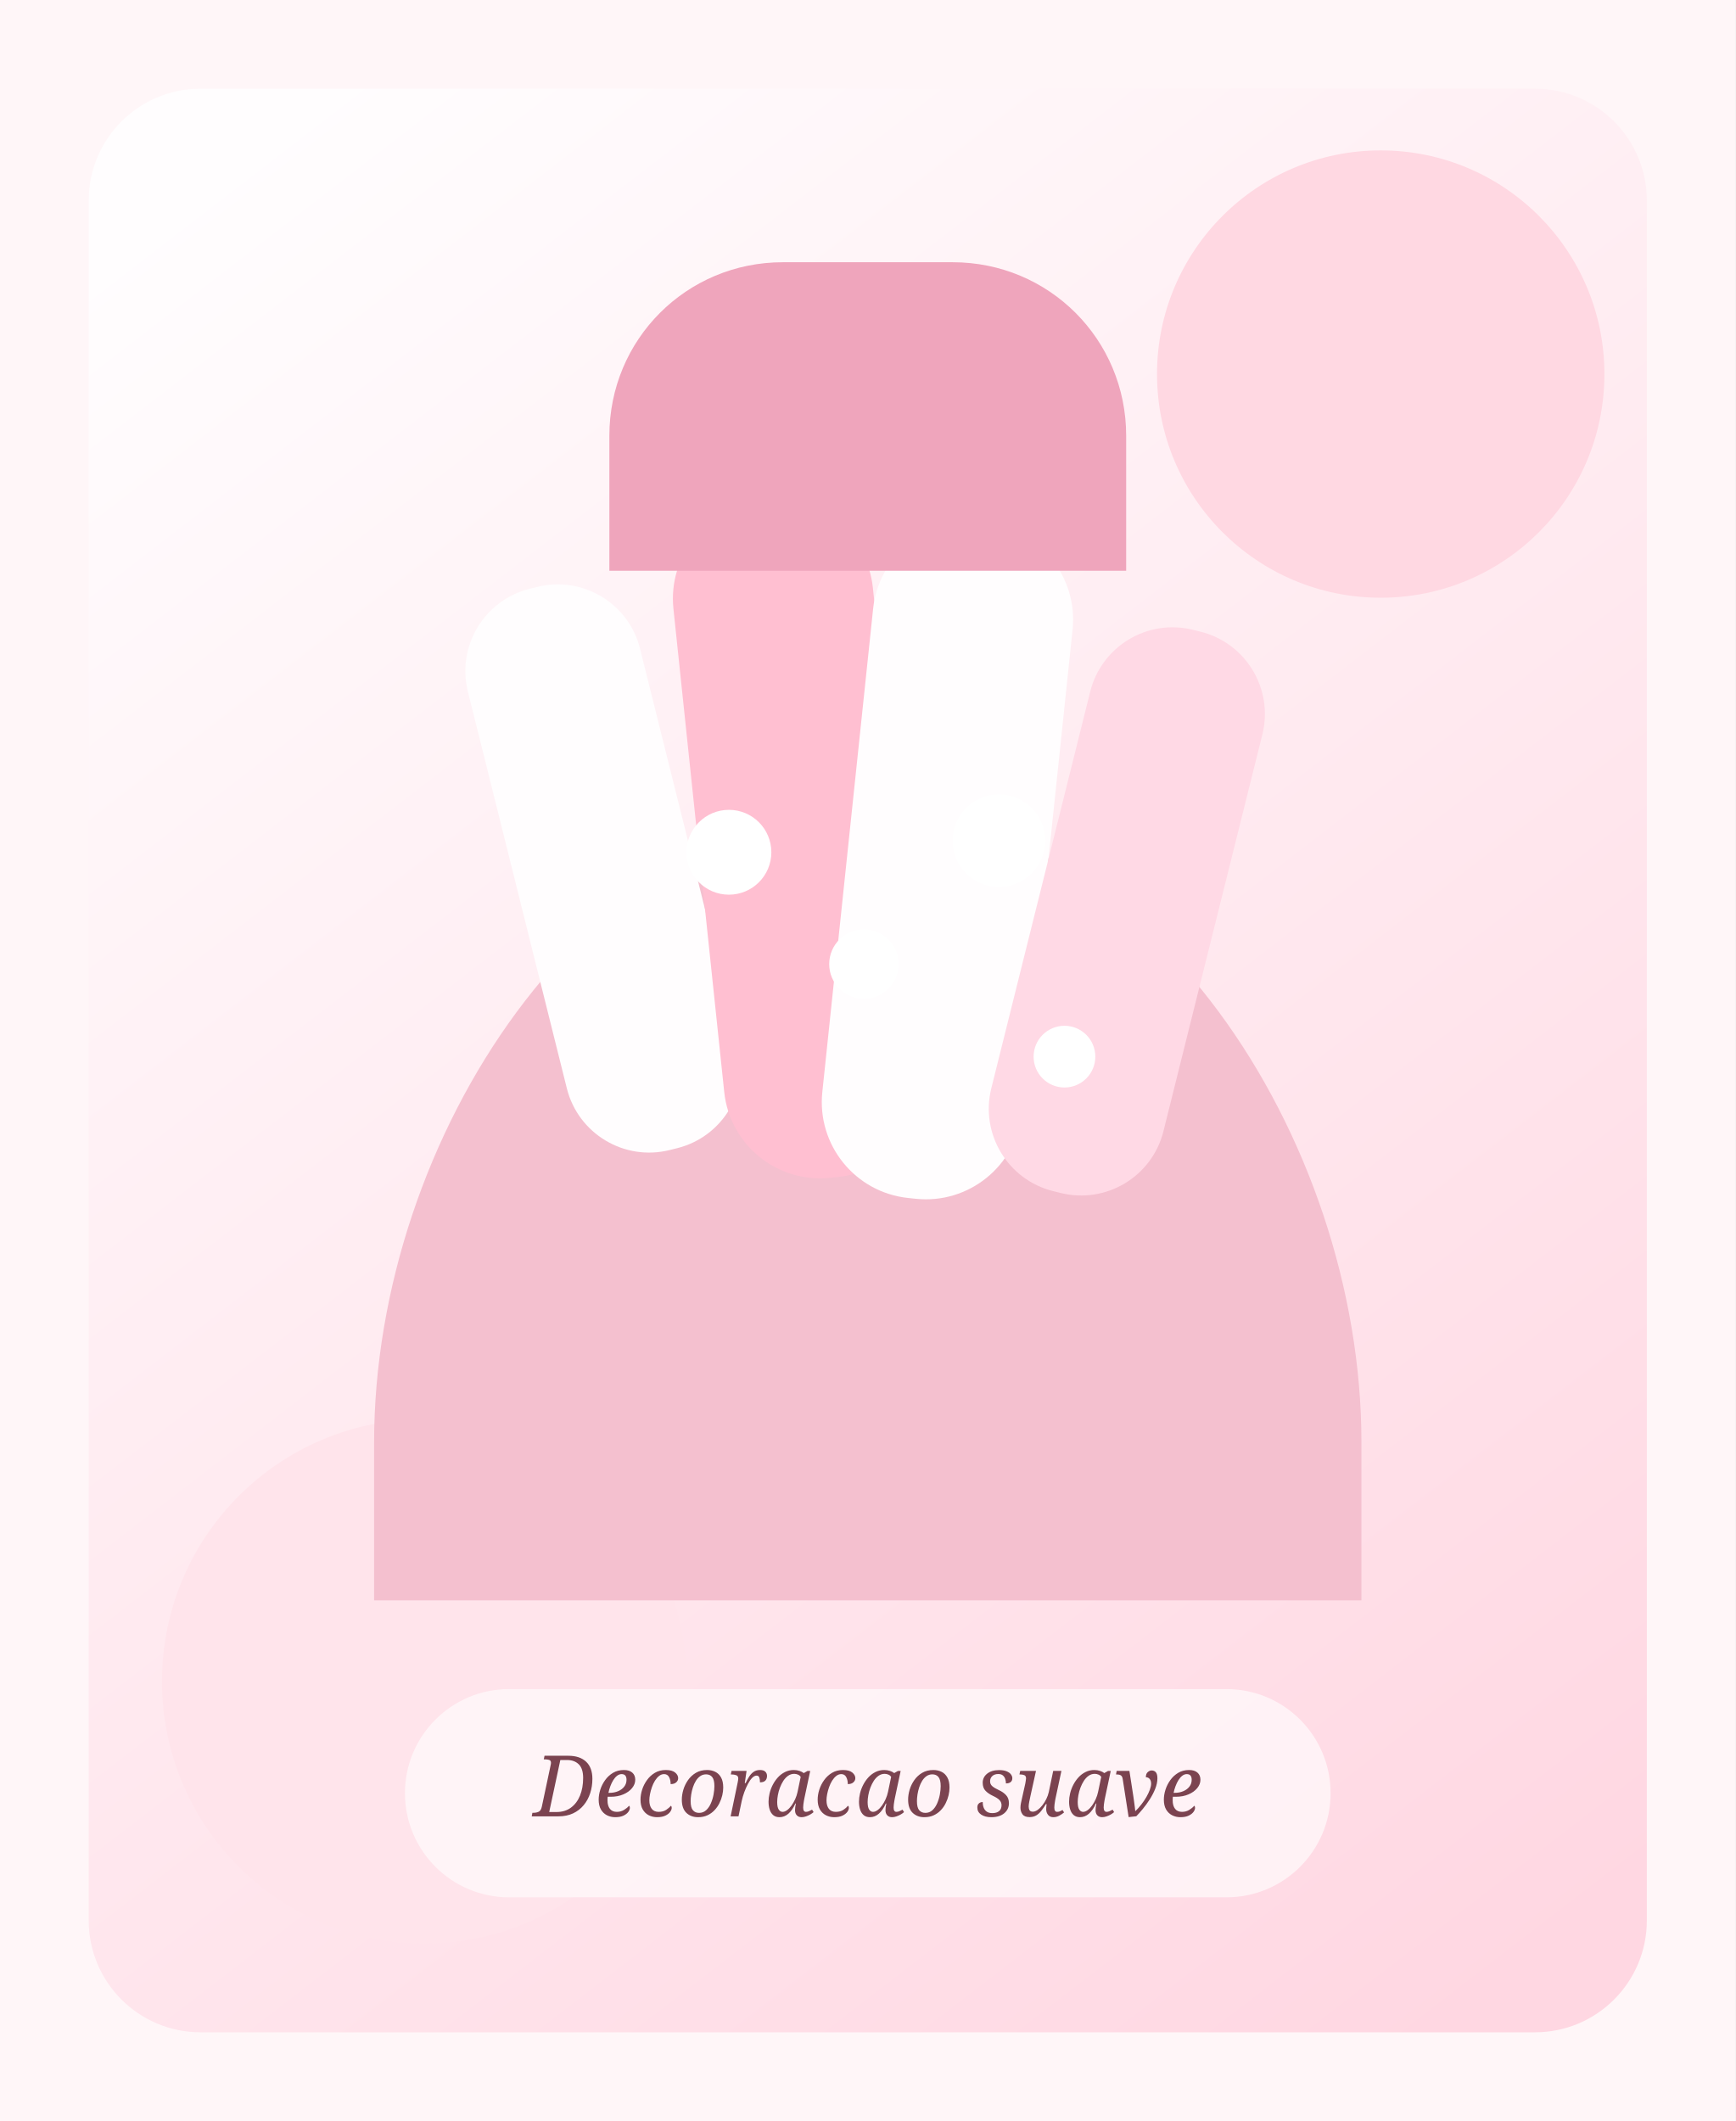
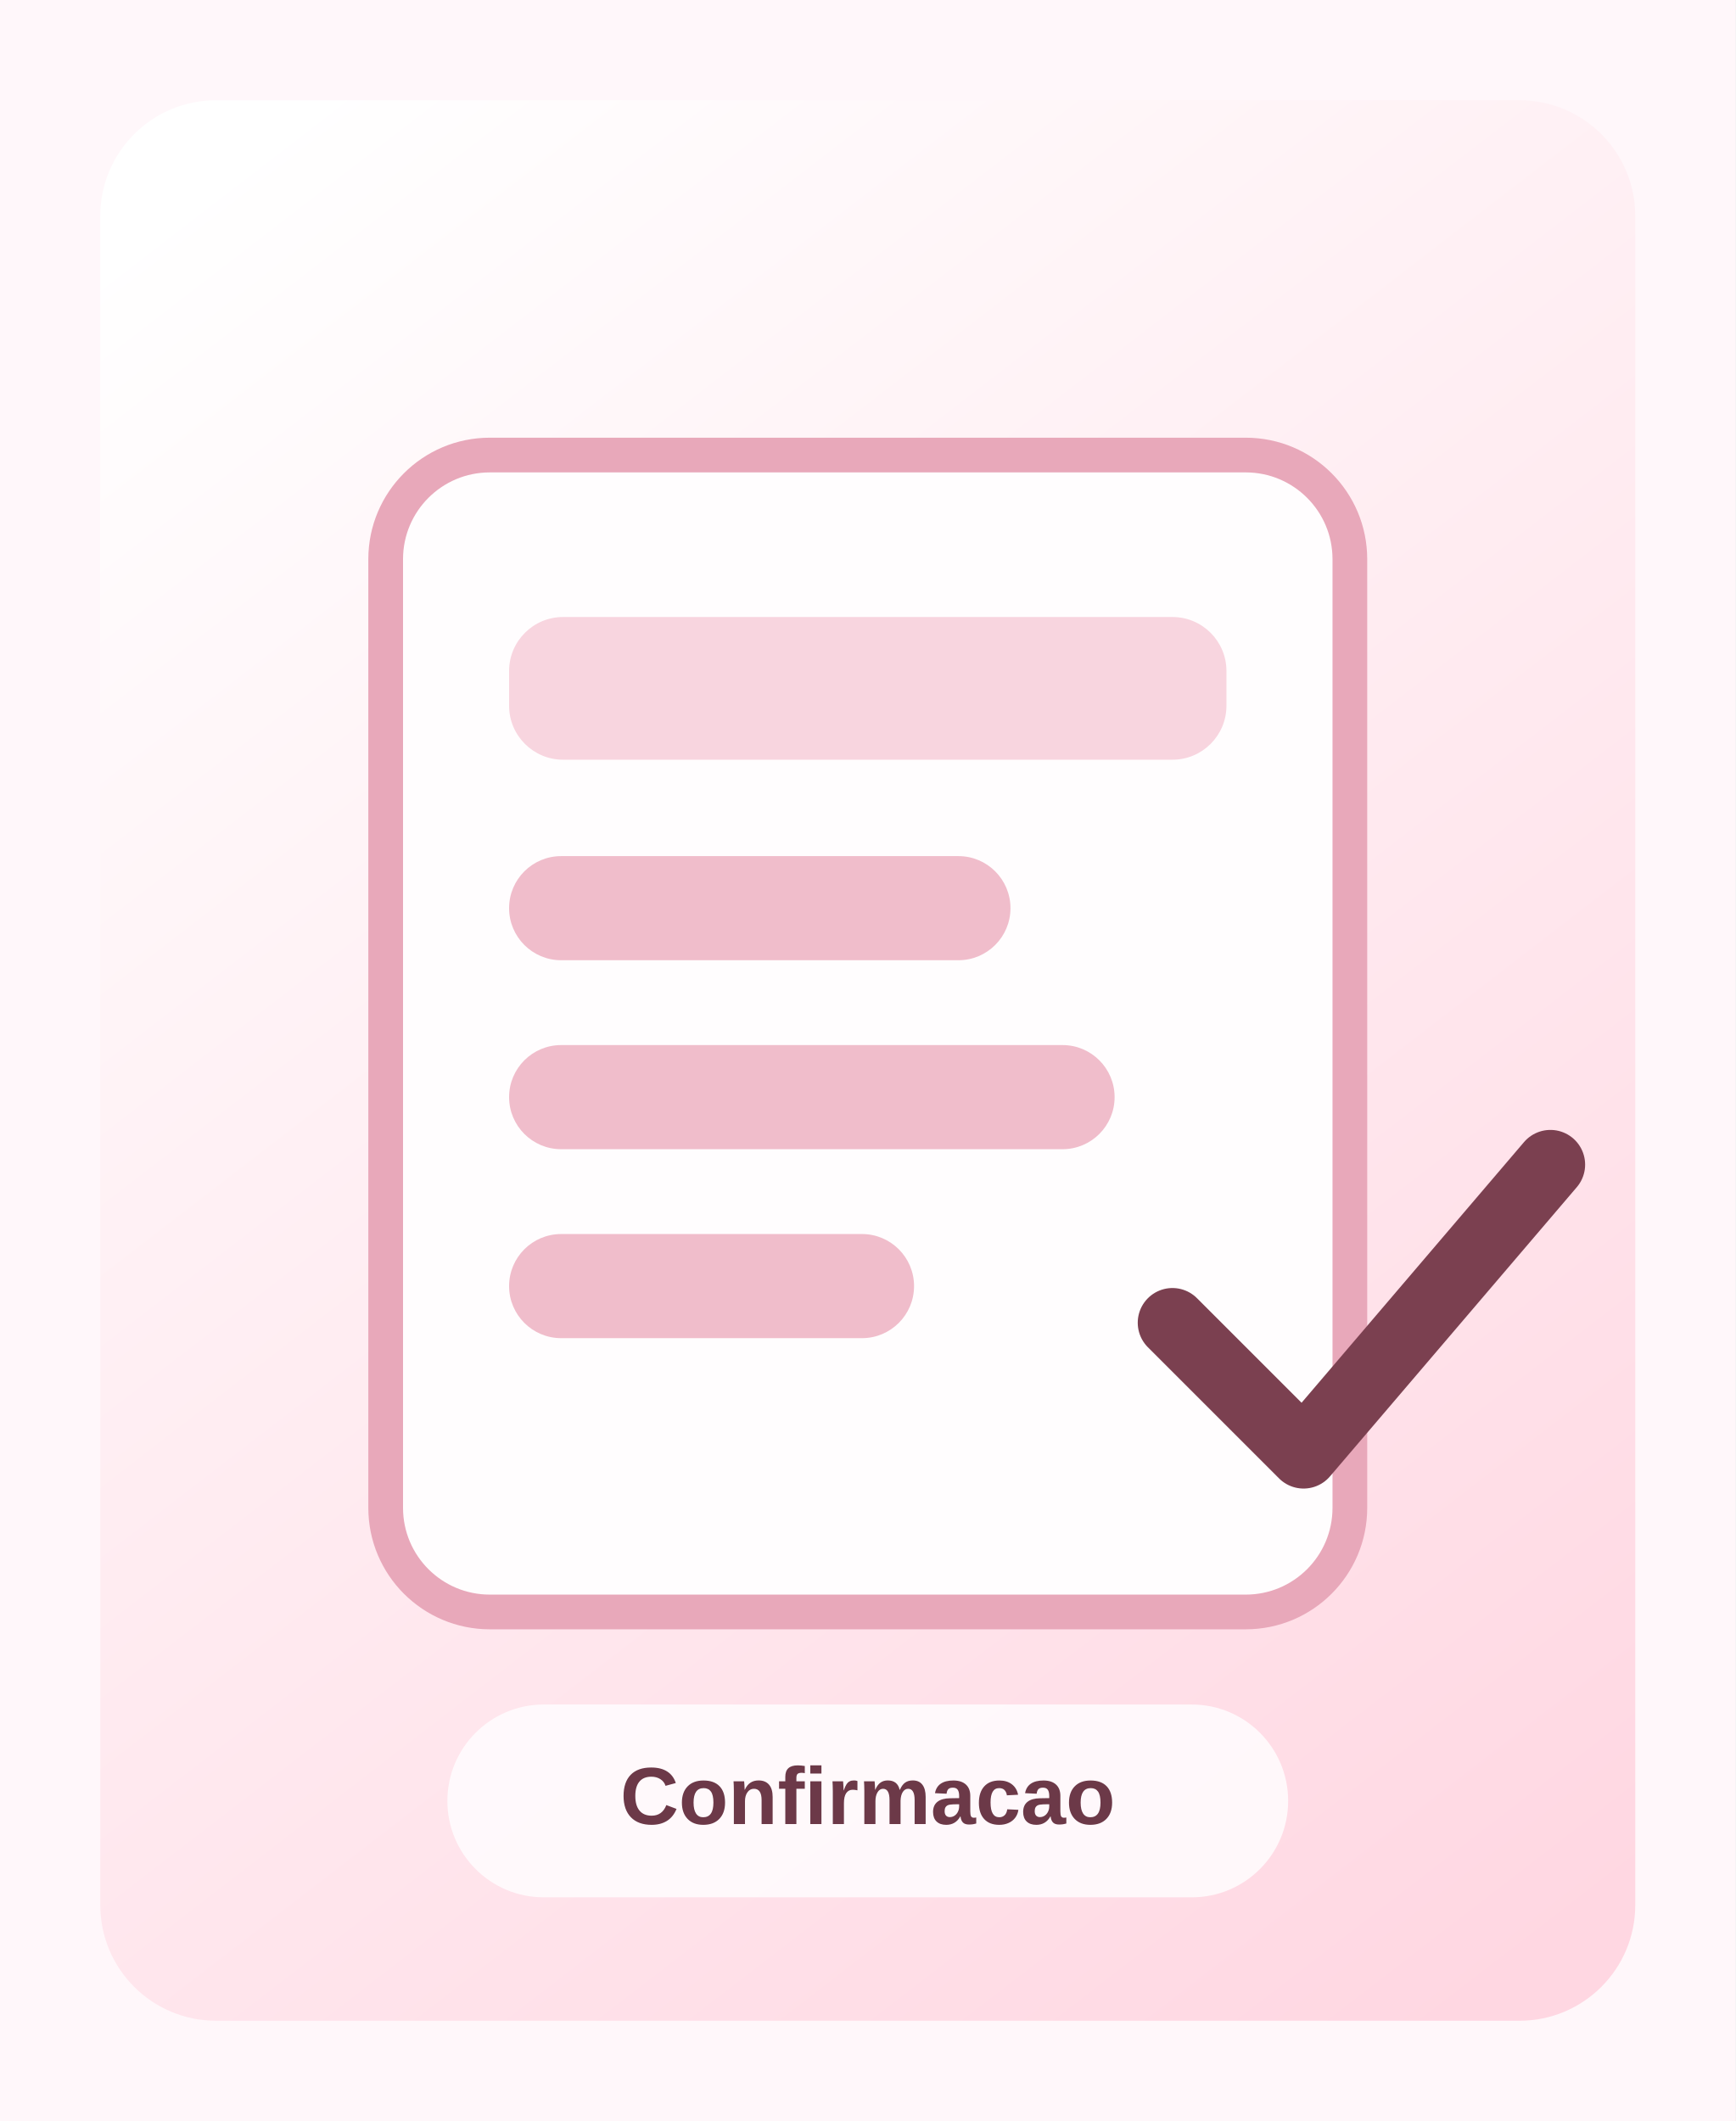
<svg xmlns="http://www.w3.org/2000/svg" width="900" height="1100" viewBox="0 0 900 1100" fill="none">
-   <rect width="900" height="1100" fill="#FFF6F8" />
-   <rect x="46" y="46" width="808" height="1008" rx="58" fill="url(#bg3)" />
-   <circle cx="716" cy="194" r="116" fill="#FFD8E2" />
-   <circle cx="220" cy="872" r="136" fill="#FFE4EB" />
-   <path d="M194 748C194 590 306 420 450 420C594 420 706 590 706 748V830H194V748Z" fill="#F4C0CF" />
-   <rect x="232" y="316" width="92" height="300" rx="44" transform="rotate(-14 232 316)" fill="#FFFDFE" />
-   <rect x="344" y="266" width="104" height="352" rx="50" transform="rotate(-6 344 266)" fill="#FFBFD1" />
-   <rect x="458" y="266" width="104" height="352" rx="50" transform="rotate(6 458 266)" fill="#FFFDFE" />
-   <rect x="576" y="316" width="92" height="300" rx="44" transform="rotate(14 576 316)" fill="#FFD9E5" />
-   <path d="M316 226C316 176 356 136 406 136H494C544 136 584 176 584 226V296H316V226Z" fill="#EFA5BC" />
-   <circle cx="378" cy="442" r="22" fill="#FFFFFF" />
-   <circle cx="448" cy="500" r="18" fill="#FFFFFF" />
-   <circle cx="518" cy="436" r="24" fill="#FFFFFF" />
-   <circle cx="552" cy="548" r="16" fill="#FFFFFF" />
-   <rect x="210" y="876" width="480" height="108" rx="54" fill="#FFF9FB" fill-opacity="0.75" />
-   <text x="450" y="942" text-anchor="middle" fill="#7B4350" font-size="44" font-family="Georgia, serif" font-style="italic">Decoracao suave</text>
+   <rect width="900" height="1100" fill="#FFF7FA" />
+   <rect x="52" y="52" width="796" height="996" rx="60" fill="url(#bg)" />
+   <rect x="200" y="236" width="500" height="600" rx="54" fill="#FFFDFE" stroke="#E8A8BA" stroke-width="18" />
+   <rect x="264" y="320" width="372" height="74" rx="28" fill="#F8D5DF" />
+   <rect x="264" y="444" width="260" height="54" rx="27" fill="#F0BDCB" />
+   <rect x="264" y="542" width="314" height="54" rx="27" fill="#F0BDCB" />
+   <rect x="264" y="640" width="210" height="54" rx="27" fill="#F0BDCB" />
+   <path d="M608 686l68 68 128-150" stroke="#7B4050" stroke-width="36" stroke-linecap="round" stroke-linejoin="round" />
+   <rect x="232" y="884" width="436" height="100" rx="50" fill="#FFFDFE" fill-opacity="0.82" />
+   <text x="450" y="946" text-anchor="middle" fill="#6C3948" font-size="42" font-family="Arial, sans-serif" font-weight="700">Confirmacao</text>
  <defs>
-     <linearGradient id="bg3" x1="92" y1="102" x2="798" y2="1018" gradientUnits="userSpaceOnUse">
-       <stop stop-color="#FFFDFE" />
+     <linearGradient id="bg" x1="92" y1="102" x2="798" y2="1018" gradientUnits="userSpaceOnUse">
+       <stop stop-color="#FFFFFF" />
      <stop offset="1" stop-color="#FFD7E2" />
    </linearGradient>
  </defs>
</svg>
